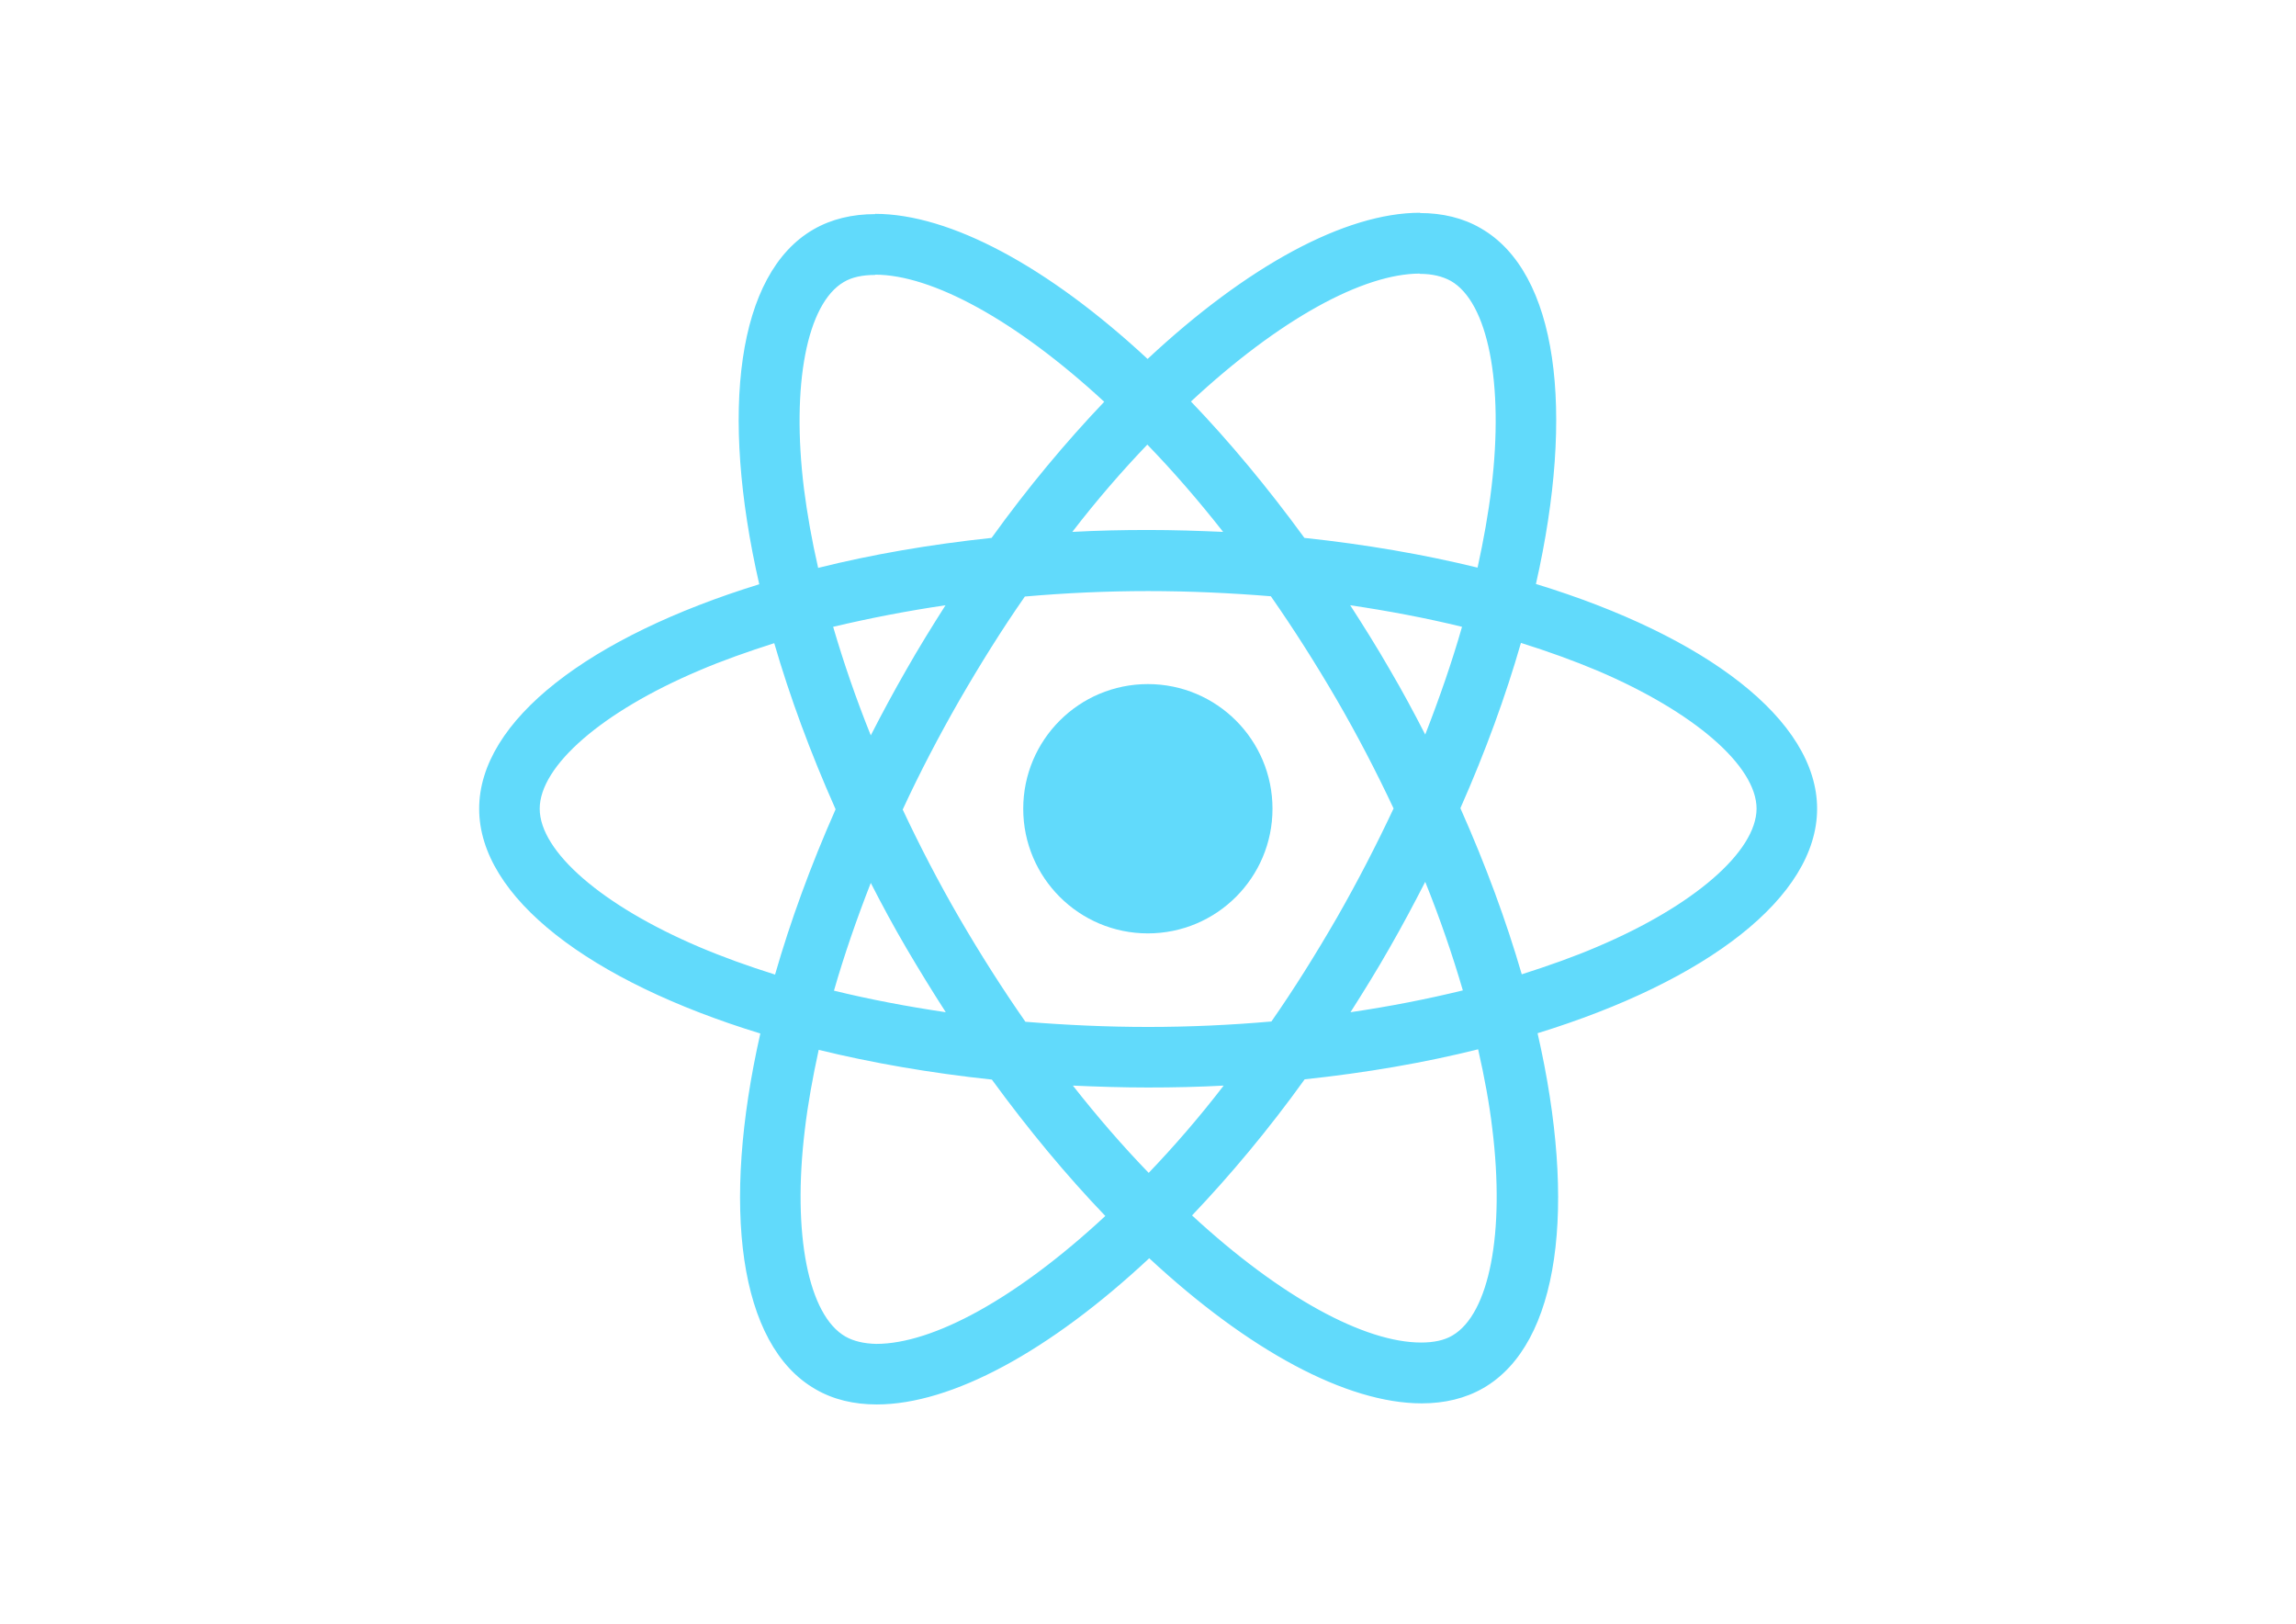
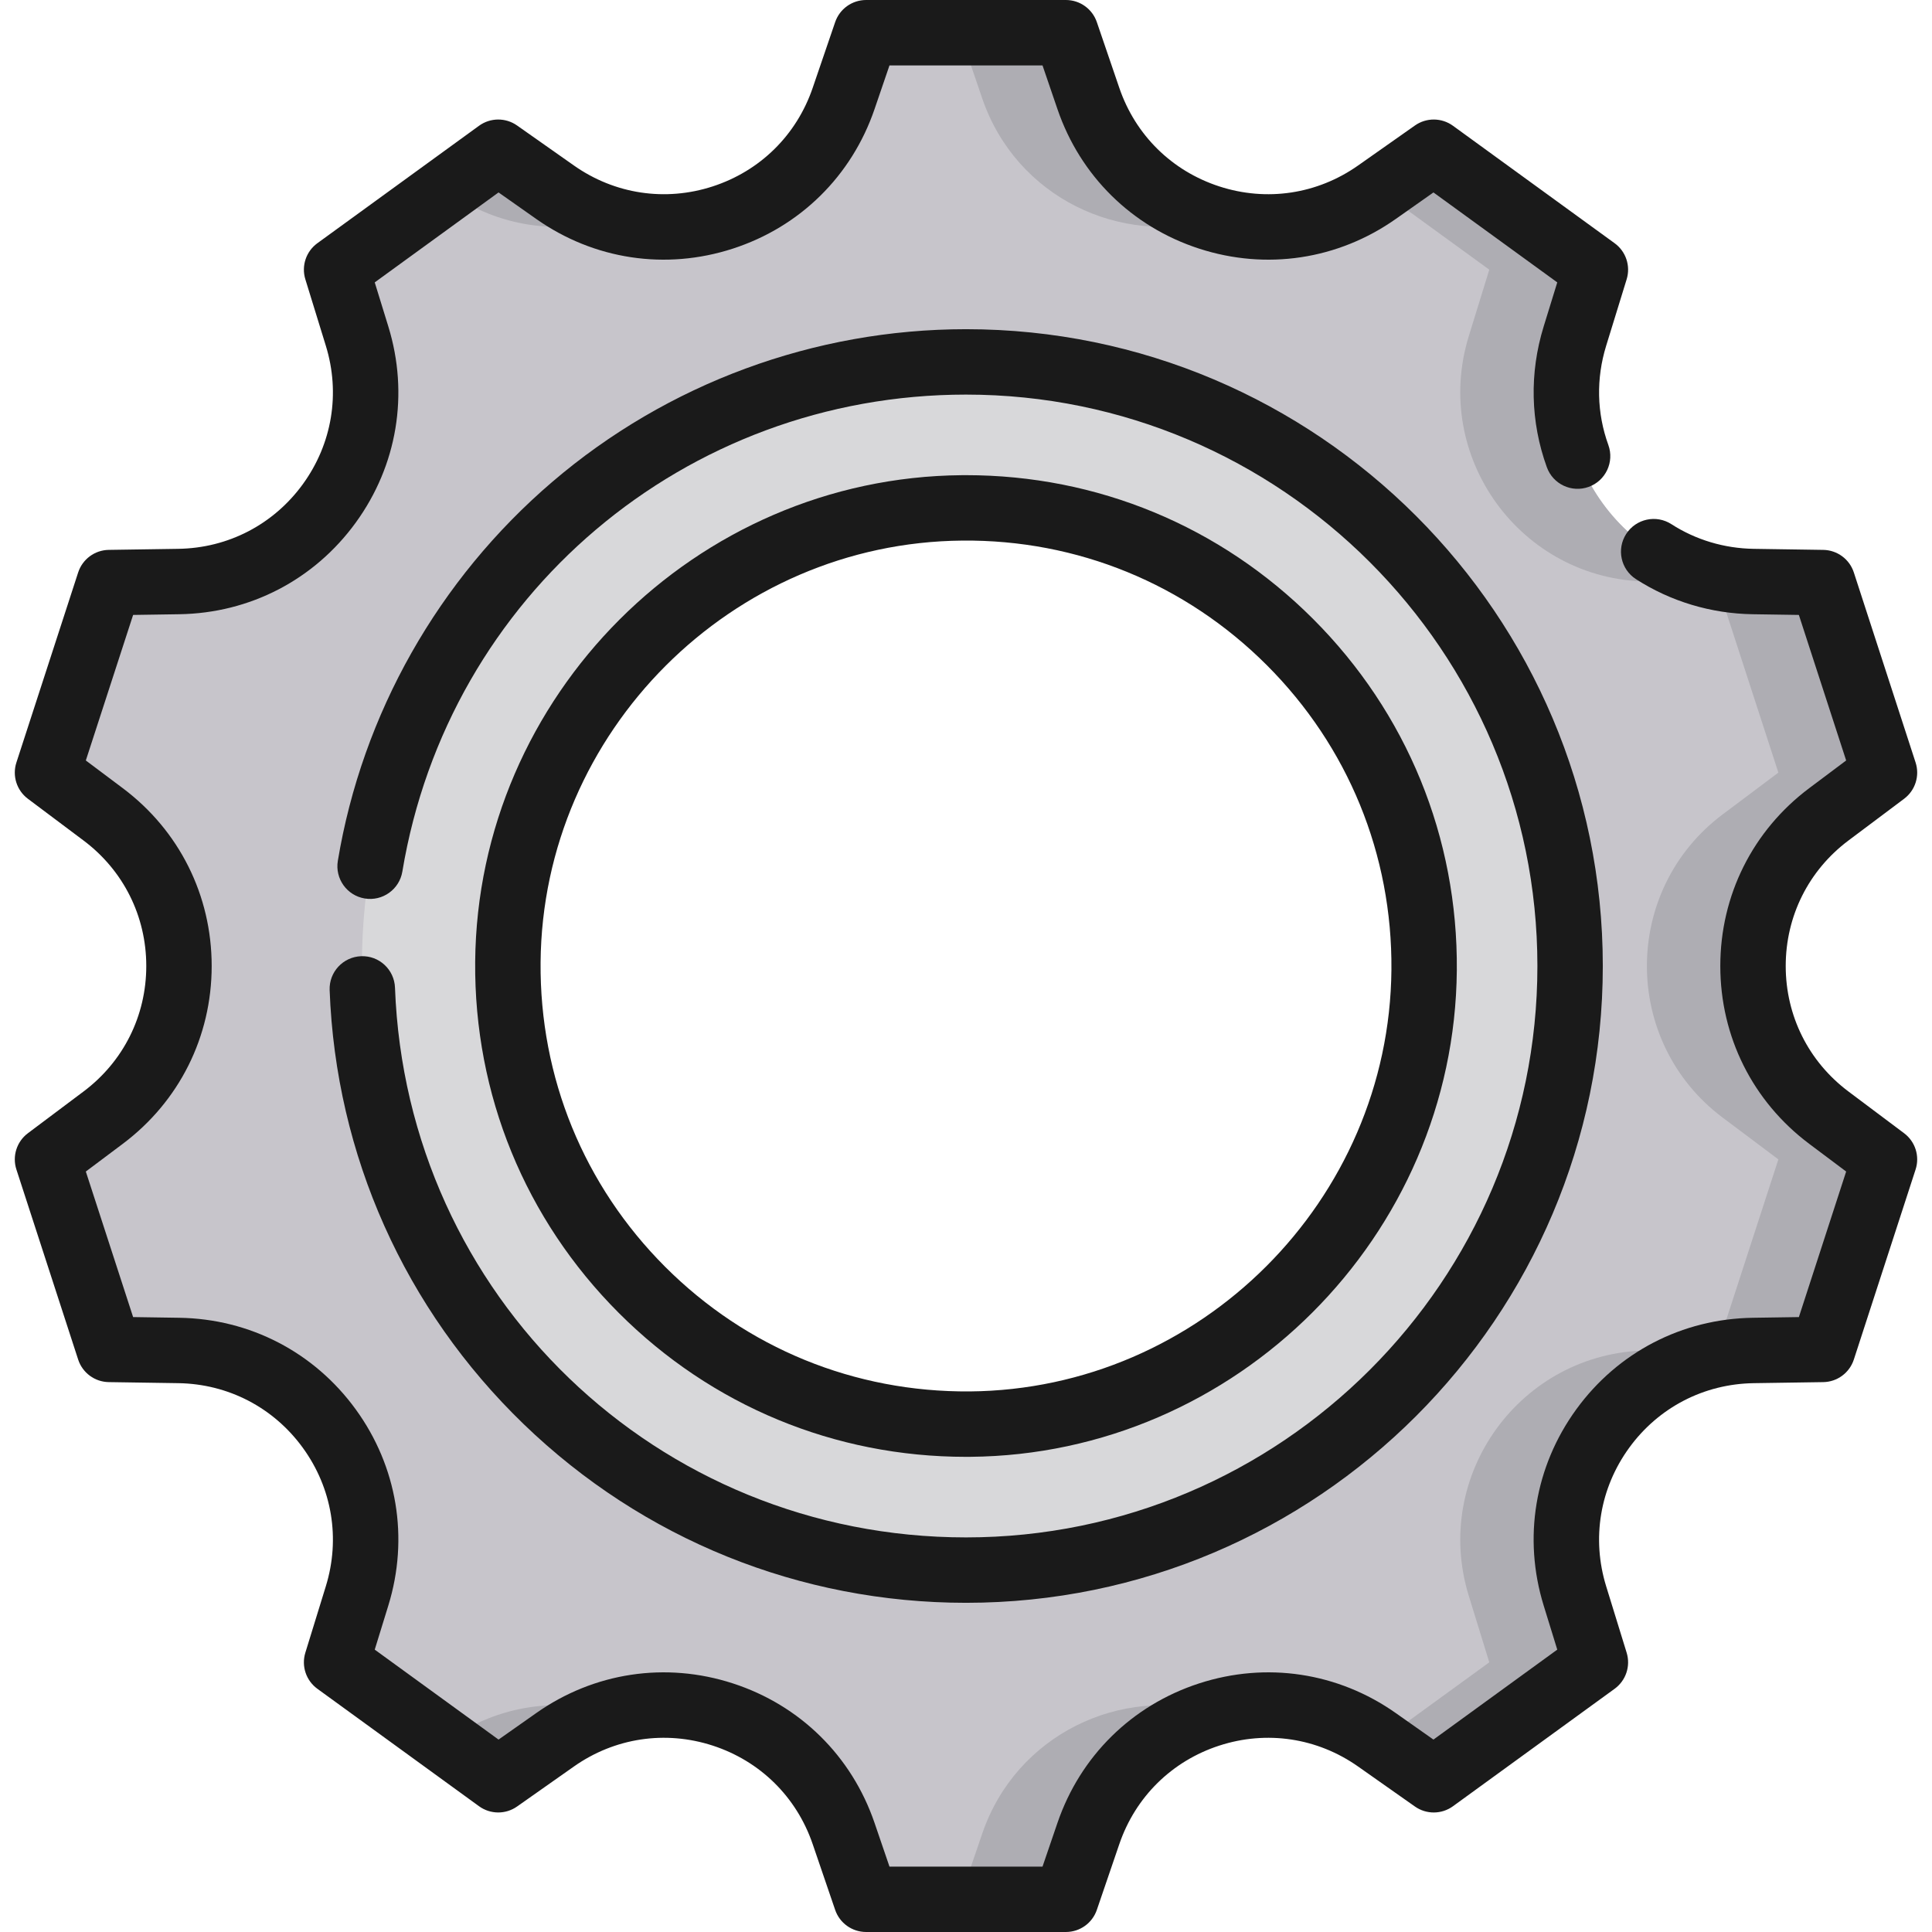
- <svg xmlns="http://www.w3.org/2000/svg" viewBox="0 0 841.9 595.3">
-   <g fill="#61DAFB">
-     <path d="M666.3 296.5c0-32.5-40.7-63.3-103.1-82.4 14.4-63.6 8-114.2-20.2-130.4-6.5-3.8-14.1-5.6-22.4-5.6v22.3c4.6 0 8.3.9 11.4 2.6 13.6 7.8 19.5 37.5 14.9 75.7-1.1 9.4-2.9 19.3-5.1 29.4-19.6-4.8-41-8.5-63.5-10.9-13.5-18.5-27.5-35.3-41.6-50 32.6-30.3 63.2-46.9 84-46.9V78c-27.5 0-63.5 19.6-99.9 53.6-36.4-33.8-72.4-53.2-99.9-53.2v22.3c20.7 0 51.4 16.5 84 46.6-14 14.7-28 31.4-41.3 49.9-22.6 2.4-44 6.1-63.6 11-2.3-10-4-19.7-5.2-29-4.7-38.2 1.1-67.9 14.6-75.8 3-1.8 6.9-2.6 11.5-2.6V78.5c-8.4 0-16 1.8-22.6 5.6-28.1 16.2-34.4 66.7-19.9 130.1-62.2 19.2-102.7 49.9-102.7 82.3 0 32.5 40.7 63.3 103.1 82.4-14.4 63.6-8 114.2 20.2 130.4 6.5 3.8 14.1 5.6 22.5 5.6 27.5 0 63.5-19.6 99.9-53.6 36.4 33.8 72.4 53.2 99.9 53.2 8.4 0 16-1.8 22.6-5.6 28.1-16.2 34.4-66.7 19.9-130.1 62-19.1 102.5-49.9 102.5-82.3zm-130.2-66.7c-3.7 12.9-8.3 26.2-13.5 39.5-4.1-8-8.4-16-13.1-24-4.6-8-9.5-15.8-14.4-23.4 14.2 2.1 27.9 4.7 41 7.9zm-45.8 106.5c-7.8 13.5-15.8 26.3-24.1 38.2-14.9 1.3-30 2-45.2 2-15.1 0-30.2-.7-45-1.9-8.3-11.9-16.4-24.6-24.2-38-7.6-13.1-14.5-26.4-20.8-39.8 6.2-13.4 13.2-26.8 20.7-39.9 7.8-13.5 15.8-26.3 24.1-38.2 14.9-1.3 30-2 45.2-2 15.1 0 30.2.7 45 1.9 8.3 11.9 16.4 24.6 24.2 38 7.6 13.1 14.5 26.4 20.8 39.8-6.3 13.4-13.2 26.8-20.7 39.9zm32.3-13c5.4 13.4 10 26.8 13.8 39.8-13.1 3.2-26.9 5.9-41.2 8 4.9-7.7 9.8-15.6 14.4-23.7 4.6-8 8.9-16.1 13-24.1zM421.2 430c-9.3-9.6-18.6-20.3-27.8-32 9 .4 18.2.7 27.5.7 9.4 0 18.7-.2 27.8-.7-9 11.7-18.3 22.4-27.5 32zm-74.4-58.9c-14.2-2.1-27.9-4.7-41-7.9 3.7-12.9 8.3-26.2 13.5-39.5 4.1 8 8.4 16 13.1 24 4.7 8 9.5 15.8 14.4 23.4zM420.7 163c9.3 9.6 18.6 20.3 27.8 32-9-.4-18.2-.7-27.5-.7-9.4 0-18.7.2-27.8.7 9-11.7 18.3-22.4 27.5-32zm-74 58.9c-4.9 7.7-9.8 15.6-14.4 23.7-4.6 8-8.9 16-13 24-5.4-13.4-10-26.8-13.8-39.8 13.1-3.1 26.9-5.8 41.2-7.9zm-90.5 125.2c-35.4-15.1-58.3-34.9-58.3-50.6 0-15.7 22.9-35.6 58.3-50.6 8.6-3.7 18-7 27.7-10.1 5.7 19.6 13.2 40 22.5 60.9-9.2 20.8-16.6 41.1-22.2 60.6-9.9-3.1-19.3-6.5-28-10.2zM310 490c-13.6-7.8-19.5-37.5-14.9-75.7 1.1-9.4 2.9-19.3 5.1-29.4 19.6 4.8 41 8.5 63.5 10.9 13.5 18.5 27.5 35.3 41.6 50-32.6 30.3-63.2 46.9-84 46.9-4.5-.1-8.3-1-11.3-2.7zm237.2-76.2c4.7 38.2-1.1 67.9-14.6 75.8-3 1.8-6.9 2.6-11.5 2.6-20.7 0-51.4-16.5-84-46.6 14-14.7 28-31.4 41.3-49.9 22.6-2.4 44-6.1 63.6-11 2.3 10.1 4.1 19.8 5.2 29.1zm38.5-66.7c-8.6 3.7-18 7-27.7 10.1-5.7-19.6-13.2-40-22.5-60.9 9.2-20.8 16.6-41.1 22.2-60.6 9.9 3.1 19.3 6.5 28.1 10.2 35.4 15.1 58.3 34.9 58.3 50.6-.1 15.7-23 35.6-58.4 50.6zM320.8 78.4z" />
-     <circle cx="420.9" cy="296.5" r="45.7" />
-     <path d="M520.5 78.1z" />
+ <svg xmlns="http://www.w3.org/2000/svg" height="800px" width="800px" version="1.1" id="Layer_1" viewBox="0 0 511.999 511.999" xml:space="preserve">
+   <path style="fill:#C7C5CB;" d="M484.668,296.196c-26.801-20.097-26.801-60.296,0-80.393l14.741-11.054  c-8.243-25.369-8.12-24.989-16.363-50.359l-18.424-0.278c-33.495-0.505-57.124-33.028-47.254-65.04l5.43-17.608  c-21.581-15.68-21.257-15.444-42.838-31.124l-15.068,10.605c-27.395,19.279-65.627,6.857-76.459-24.843l-5.959-17.436  c-26.675,0-26.275,0-52.951,0l-5.958,17.436c-10.831,31.699-49.064,44.122-76.459,24.843L132.04,40.341  c-21.581,15.68-21.257,15.444-42.838,31.124l5.43,17.608c9.87,32.012-13.759,64.534-47.254,65.039l-18.424,0.278  c-8.243,25.369-8.119,24.989-16.363,50.359l14.741,11.054c26.801,20.097,26.801,60.296,0,80.393l-14.743,11.054  c8.243,25.369,8.119,24.989,16.363,50.359l18.424,0.278c33.495,0.505,57.124,33.028,47.254,65.039l-5.428,17.609  c21.581,15.68,21.257,15.444,42.838,31.124l15.068-10.605c27.395-19.279,65.627-6.857,76.459,24.843l5.958,17.437  c26.675,0,26.275,0,52.951,0l5.958-17.436c10.831-31.699,49.064-44.122,76.459-24.843l15.068,10.605  c21.581-15.68,21.257-15.444,42.838-31.124l-5.43-17.608c-9.87-32.012,13.759-64.534,47.254-65.039l18.424-0.278  c8.243-25.369,8.119-24.989,16.363-50.359L484.668,296.196z M257.057,377.405c-67.89,0.578-123.039-54.572-122.462-122.461  c0.56-65.918,54.431-119.788,120.349-120.349c67.89-0.578,123.039,54.572,122.462,122.461  C376.844,322.974,322.974,376.845,257.057,377.405z" />
+   <g>
+     <path style="fill:#AEADB3;" d="M321.973,58.089c-14.984-4.356-27.935-15.58-33.541-31.987l-5.958-17.436   c-14.448,0-20.956,0-28.122,0l5.958,17.436C269.292,52.388,297.112,65.397,321.973,58.089z" />
+     <path style="fill:#AEADB3;" d="M118.986,50.946c13.216,9.302,28.95,11.205,42.918,7.144c-5.12-1.506-10.117-3.851-14.796-7.144   L132.04,40.341c-5.988,4.35-10.286,7.474-13.837,10.053L118.986,50.946z" />
+     <path style="fill:#AEADB3;" d="M484.668,215.804l14.741-11.054c-8.243-25.369-8.12-24.989-16.363-50.359l-18.424-0.278   c-33.495-0.505-57.124-33.028-47.254-65.039l5.43-17.608c-21.581-15.68-21.257-15.444-42.838-31.124l-14.285,10.053   c9.247,6.719,13.408,9.742,29.001,21.07l-5.43,17.608c-9.87,32.012,13.759,64.534,47.254,65.039l18.424,0.278   c8.243,25.369,8.119,24.989,16.363,50.359l-14.741,11.054c-26.801,20.097-26.801,60.297,0,80.393l14.741,11.054   c-8.243,25.369-8.12,24.989-16.363,50.359l-18.424,0.278c-33.495,0.505-57.124,33.028-47.254,65.039l5.43,17.608   c-15.593,11.329-19.754,14.352-29.001,21.07l14.285,10.053c21.581-15.68,21.257-15.444,42.838-31.124l-5.43-17.608   c-9.87-32.012,13.759-64.534,47.254-65.039l18.424-0.278c8.243-25.369,8.119-24.989,16.363-50.359l-14.741-11.054   C457.867,276.101,457.867,235.901,484.668,215.804z" />
+     <path style="fill:#AEADB3;" d="M118.986,461.055l-0.783,0.551c3.551,2.58,7.849,5.703,13.837,10.053l15.068-10.605   c4.678-3.292,9.676-5.639,14.796-7.144C147.936,449.85,132.202,451.754,118.986,461.055z" />
+     <path style="fill:#AEADB3;" d="M260.311,485.898l-5.958,17.436c7.166,0,13.674,0,28.122,0l5.958-17.436   c5.605-16.407,18.557-27.63,33.541-31.987C297.112,446.603,269.292,459.612,260.311,485.898z" />
+   </g>
+   <path style="fill:#D8D8DA;" d="M255.999,95.906c-88.418,0-160.094,71.676-160.094,160.094s71.676,160.094,160.094,160.094  S416.093,344.418,416.093,256S344.417,95.906,255.999,95.906z M257.057,377.405c-67.89,0.578-123.039-54.572-122.462-122.461  c0.56-65.918,54.431-119.788,120.349-120.349c67.89-0.578,123.039,54.572,122.462,122.461  C376.844,322.974,322.974,376.845,257.057,377.405z" />
+   <g>
+     <path style="fill:#1A1A1A;" d="M95.695,253.407c-4.782,0.178-8.516,4.2-8.337,8.983c1.629,43.725,19.895,84.577,51.432,115.027   c31.619,30.53,73.244,47.343,117.208,47.343c93.055,0,168.76-75.705,168.76-168.76S349.054,87.24,255.999,87.24   c-40.2,0-79.139,14.372-109.646,40.468c-30.169,25.807-50.35,61.473-56.824,100.429c-0.785,4.721,2.407,9.185,7.128,9.969   c4.717,0.789,9.185-2.406,9.969-7.128c12.173-73.245,74.993-126.406,149.372-126.406c83.498,0,151.428,67.93,151.428,151.428   s-67.93,151.428-151.428,151.428c-81.81,0-148.278-63.992-151.321-145.684C104.5,256.961,100.489,253.211,95.695,253.407z" />
+     <path style="fill:#1A1A1A;" d="M504.609,300.318l-14.743-11.054c-10.57-7.927-16.633-20.051-16.633-33.264   c0-13.213,6.063-25.337,16.634-33.264l14.741-11.054c2.965-2.223,4.189-6.087,3.042-9.611l-16.363-50.358   c-1.145-3.525-4.406-5.931-8.111-5.988l-18.424-0.278c-7.813-0.119-15.357-2.38-21.819-6.54c-4.021-2.591-9.386-1.429-11.978,2.594   c-2.592,4.025-1.429,9.387,2.594,11.978c9.187,5.916,19.886,9.131,30.94,9.298l12.228,0.185l12.533,38.572l-9.785,7.336   c-14.977,11.231-23.567,28.408-23.567,47.13c0,18.721,8.59,35.899,23.567,47.13l9.785,7.337L476.72,349.04l-12.228,0.185   c-18.719,0.282-35.765,9.131-46.769,24.275c-11.004,15.146-14.152,34.092-8.636,51.982l3.604,11.686l-32.811,23.839l-10.001-7.038   c-15.31-10.775-34.302-13.635-52.107-7.85c-17.805,5.785-31.487,19.263-37.54,36.977l-3.954,11.573h-40.557l-3.954-11.572   c-6.053-17.716-19.737-31.194-37.54-36.978c-17.806-5.787-36.797-2.923-52.106,7.85l-10.001,7.038l-32.812-23.839l3.603-11.686   c5.516-17.89,2.369-36.836-8.635-51.982c-11.004-15.145-28.05-23.994-46.77-24.276l-12.228-0.185l-12.533-38.572l9.785-7.337   c14.977-11.231,23.567-28.41,23.567-47.13s-8.591-35.898-23.567-47.129l-9.785-7.337l12.533-38.572l12.228-0.185   c18.719-0.282,35.765-9.131,46.769-24.276c11.004-15.145,14.151-34.092,8.635-51.981l-3.603-11.686l32.812-23.838l10.001,7.038   c15.31,10.774,34.302,13.635,52.106,7.851c17.805-5.785,31.488-19.263,37.54-36.978l3.955-11.572h40.557l3.954,11.573   c6.052,17.716,19.735,31.193,37.54,36.978c17.806,5.783,36.797,2.924,52.107-7.85l10.001-7.038l32.811,23.838l-3.603,11.686   c-3.808,12.352-3.517,25.252,0.842,37.302c1.628,4.501,6.595,6.83,11.097,5.201c4.501-1.628,6.83-6.597,5.201-11.097   c-3.068-8.481-3.269-17.575-0.578-26.3l5.428-17.608c1.092-3.542-0.189-7.386-3.188-9.564l-42.838-31.124   c-2.998-2.178-7.051-2.209-10.081-0.075L359.903,43.86c-10.805,7.604-24.208,9.625-36.776,5.54   c-12.566-4.083-22.222-13.595-26.495-26.097l-5.958-17.437C289.477,2.357,286.181,0,282.475,0h-52.951   c-3.707,0-7.002,2.357-8.2,5.864L215.366,23.3c-4.272,12.503-13.929,22.015-26.495,26.099c-12.563,4.083-25.97,2.064-36.775-5.54   l-15.07-10.604c-3.031-2.133-7.083-2.103-10.081,0.076L84.108,64.453c-2.998,2.178-4.28,6.022-3.188,9.564l5.428,17.609   c3.893,12.626,1.672,25.998-6.094,36.687c-7.767,10.689-19.798,16.933-33.008,17.133l-18.424,0.278   c-3.706,0.055-6.965,2.462-8.111,5.988L4.347,202.071c-1.145,3.525,0.077,7.388,3.042,9.611l14.741,11.054   c10.57,7.927,16.634,20.051,16.634,33.262c0,13.213-6.063,25.337-16.633,33.264L7.39,300.318c-2.965,2.223-4.189,6.087-3.042,9.611   l16.363,50.359c1.145,3.524,4.406,5.931,8.111,5.986l18.424,0.277c13.212,0.2,25.242,6.444,33.008,17.133   c7.766,10.689,9.988,24.062,6.094,36.688l-5.428,17.608c-1.092,3.542,0.189,7.386,3.188,9.564l42.838,31.124   c2.998,2.178,7.051,2.209,10.081,0.075l15.068-10.604c10.805-7.604,24.209-9.623,36.775-5.54   c12.566,4.083,22.223,13.595,26.495,26.099l5.958,17.436c1.198,3.508,4.495,5.864,8.2,5.864h52.951c3.707,0,7.002-2.357,8.2-5.864   l5.958-17.436c4.272-12.502,13.929-22.015,26.495-26.097c12.566-4.083,25.97-2.064,36.776,5.54l15.068,10.605   c3.031,2.133,7.082,2.103,10.081-0.075l42.838-31.125c2.998-2.178,4.28-6.022,3.188-9.564l-5.43-17.608   c-3.893-12.627-1.671-25.999,6.095-36.688c7.767-10.689,19.798-16.933,33.008-17.133l18.424-0.277   c3.707-0.055,6.966-2.462,8.111-5.986l16.363-50.359C508.797,306.405,507.574,302.541,504.609,300.318z" />
+     <path style="fill:#1A1A1A;" d="M255.987,386.076c0.38,0,0.763-0.001,1.143-0.005c70.499-0.601,128.34-58.444,128.941-128.941   c0.298-35.177-13.23-68.244-38.095-93.109c-24.595-24.595-57.213-38.097-91.964-38.097c-0.379,0-0.764,0.001-1.144,0.005   c-70.499,0.6-128.34,58.442-128.941,128.94c-0.298,35.177,13.23,68.244,38.095,93.109   C188.618,372.574,221.236,386.077,255.987,386.076z M255.017,143.261c30.463-0.29,59.153,11.466,80.704,33.018   c21.552,21.551,33.277,50.213,33.019,80.705c-0.52,61.102-50.653,111.237-111.757,111.758   c-30.534,0.223-59.153-11.467-80.704-33.018c-21.552-21.551-33.278-50.213-33.019-80.705   C143.78,193.914,193.914,143.781,255.017,143.261z" />
  </g>
</svg>
